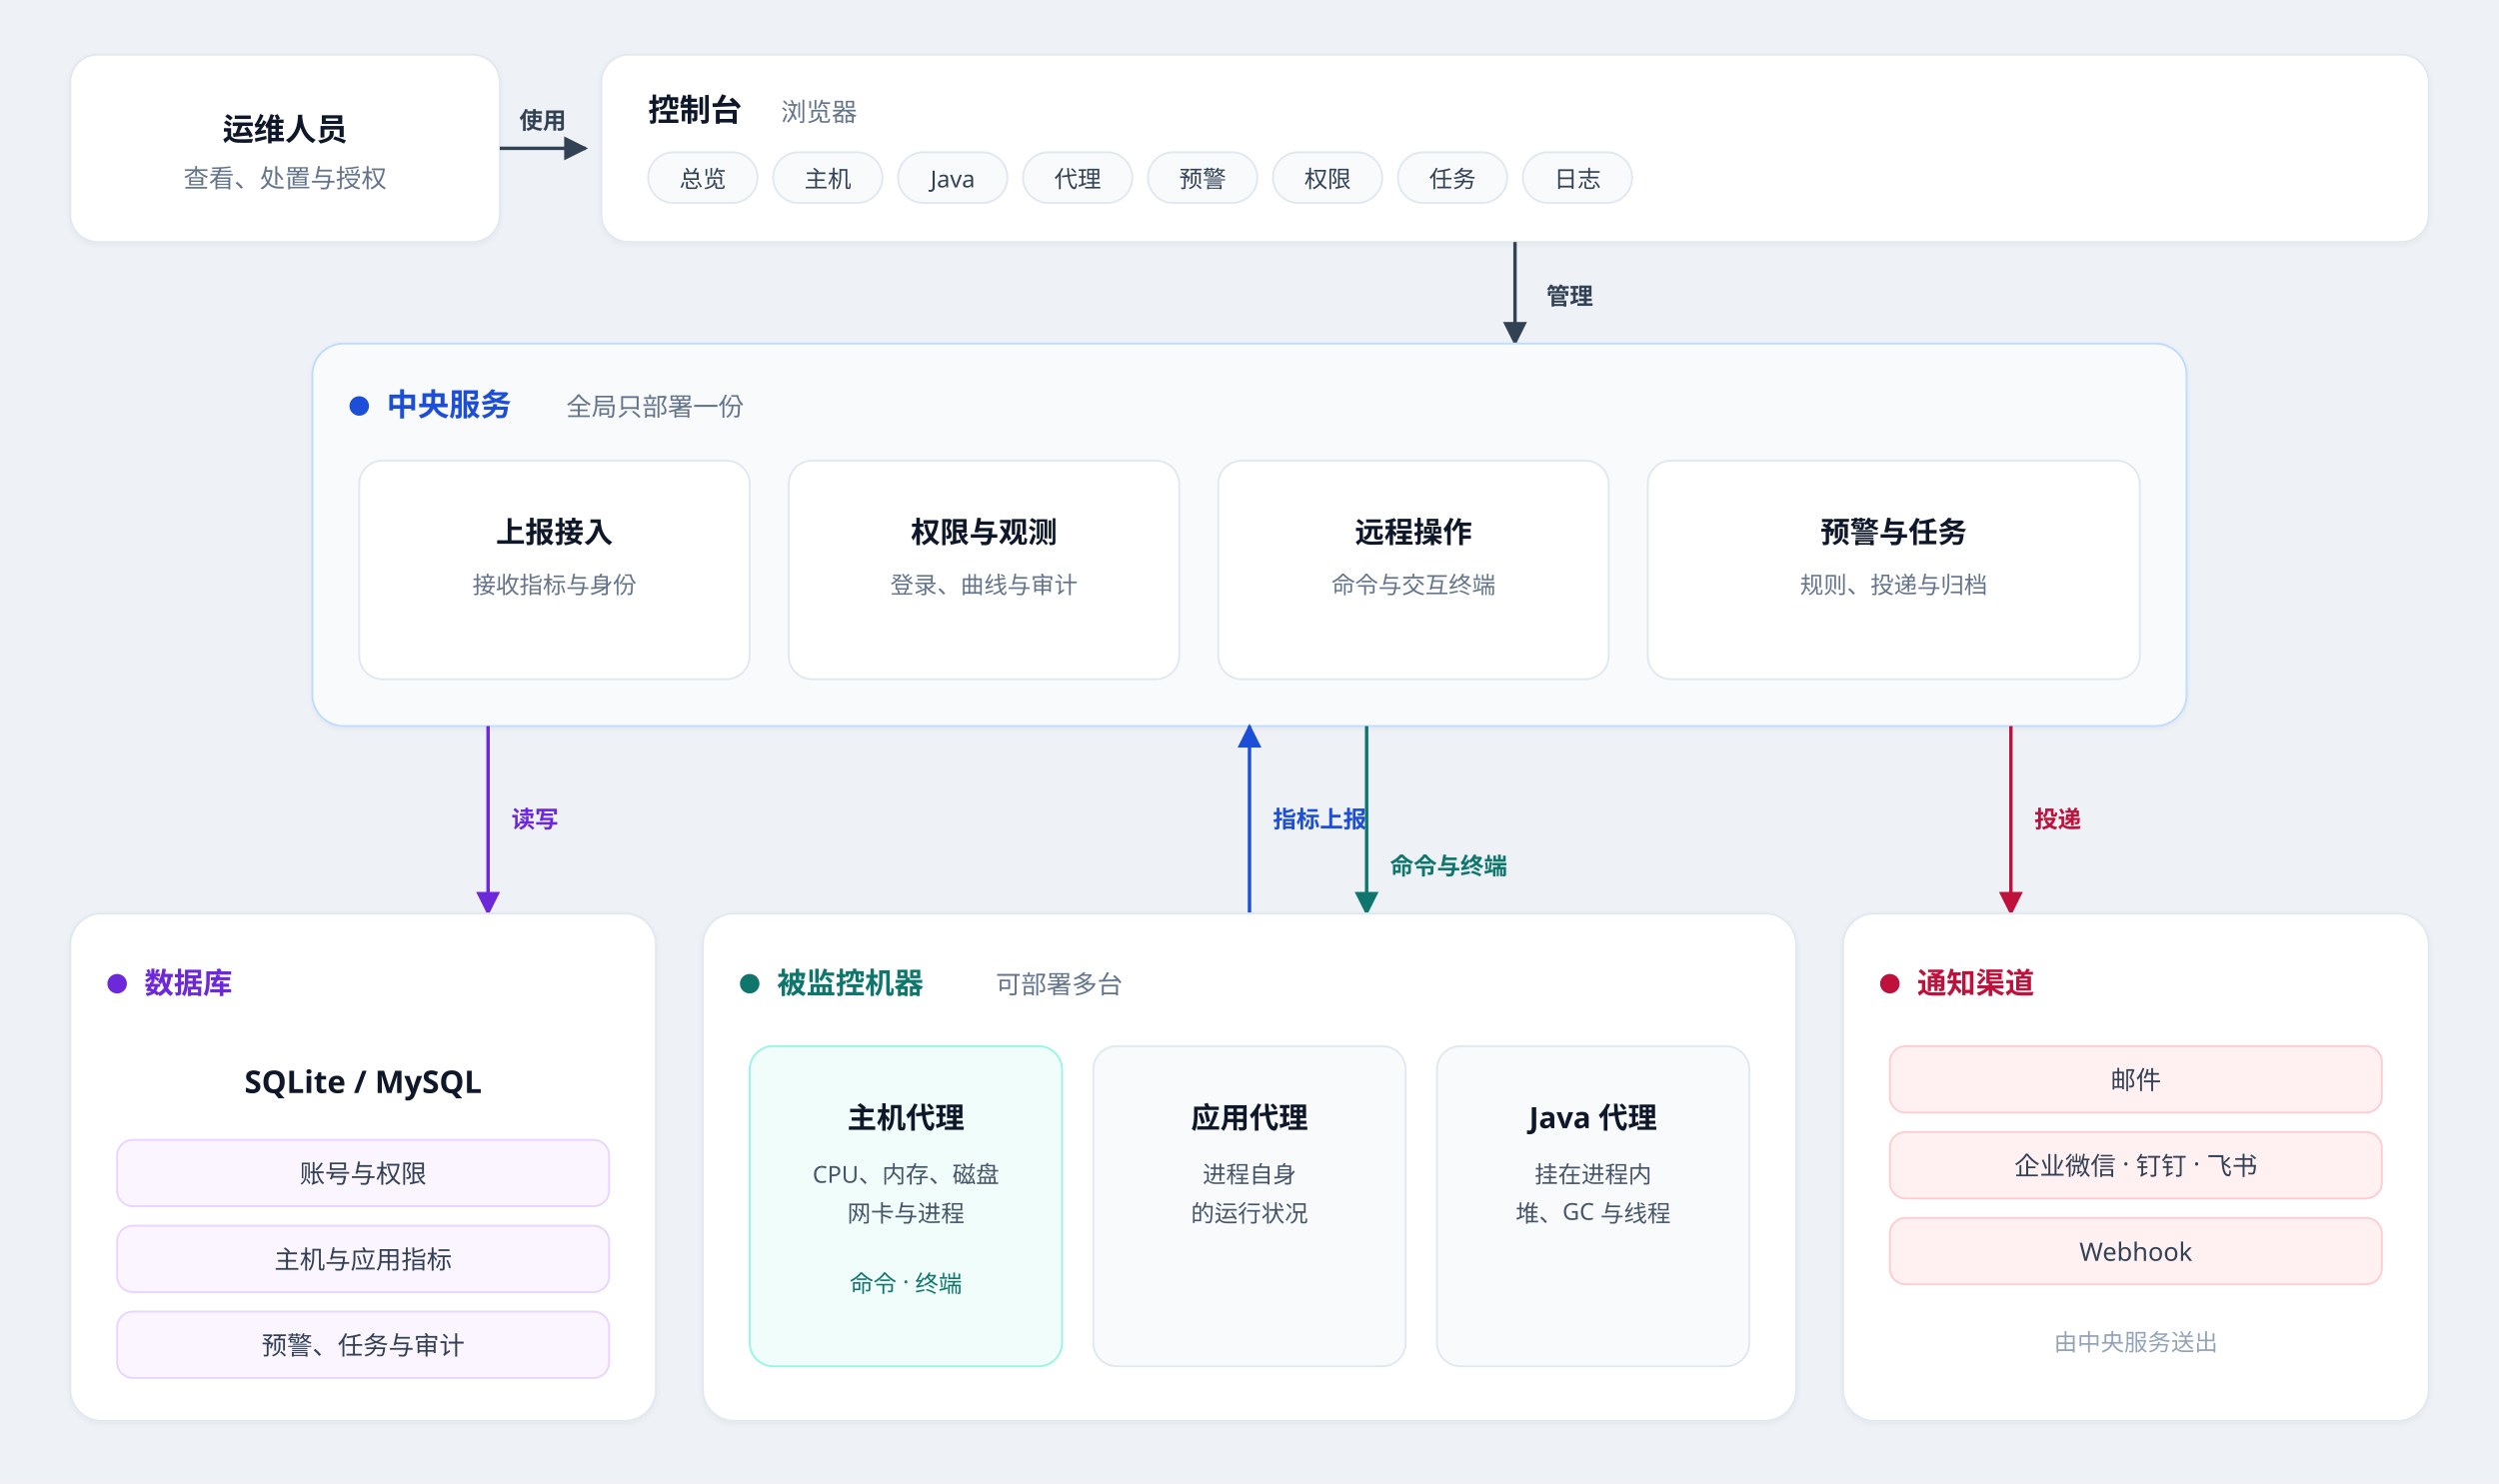
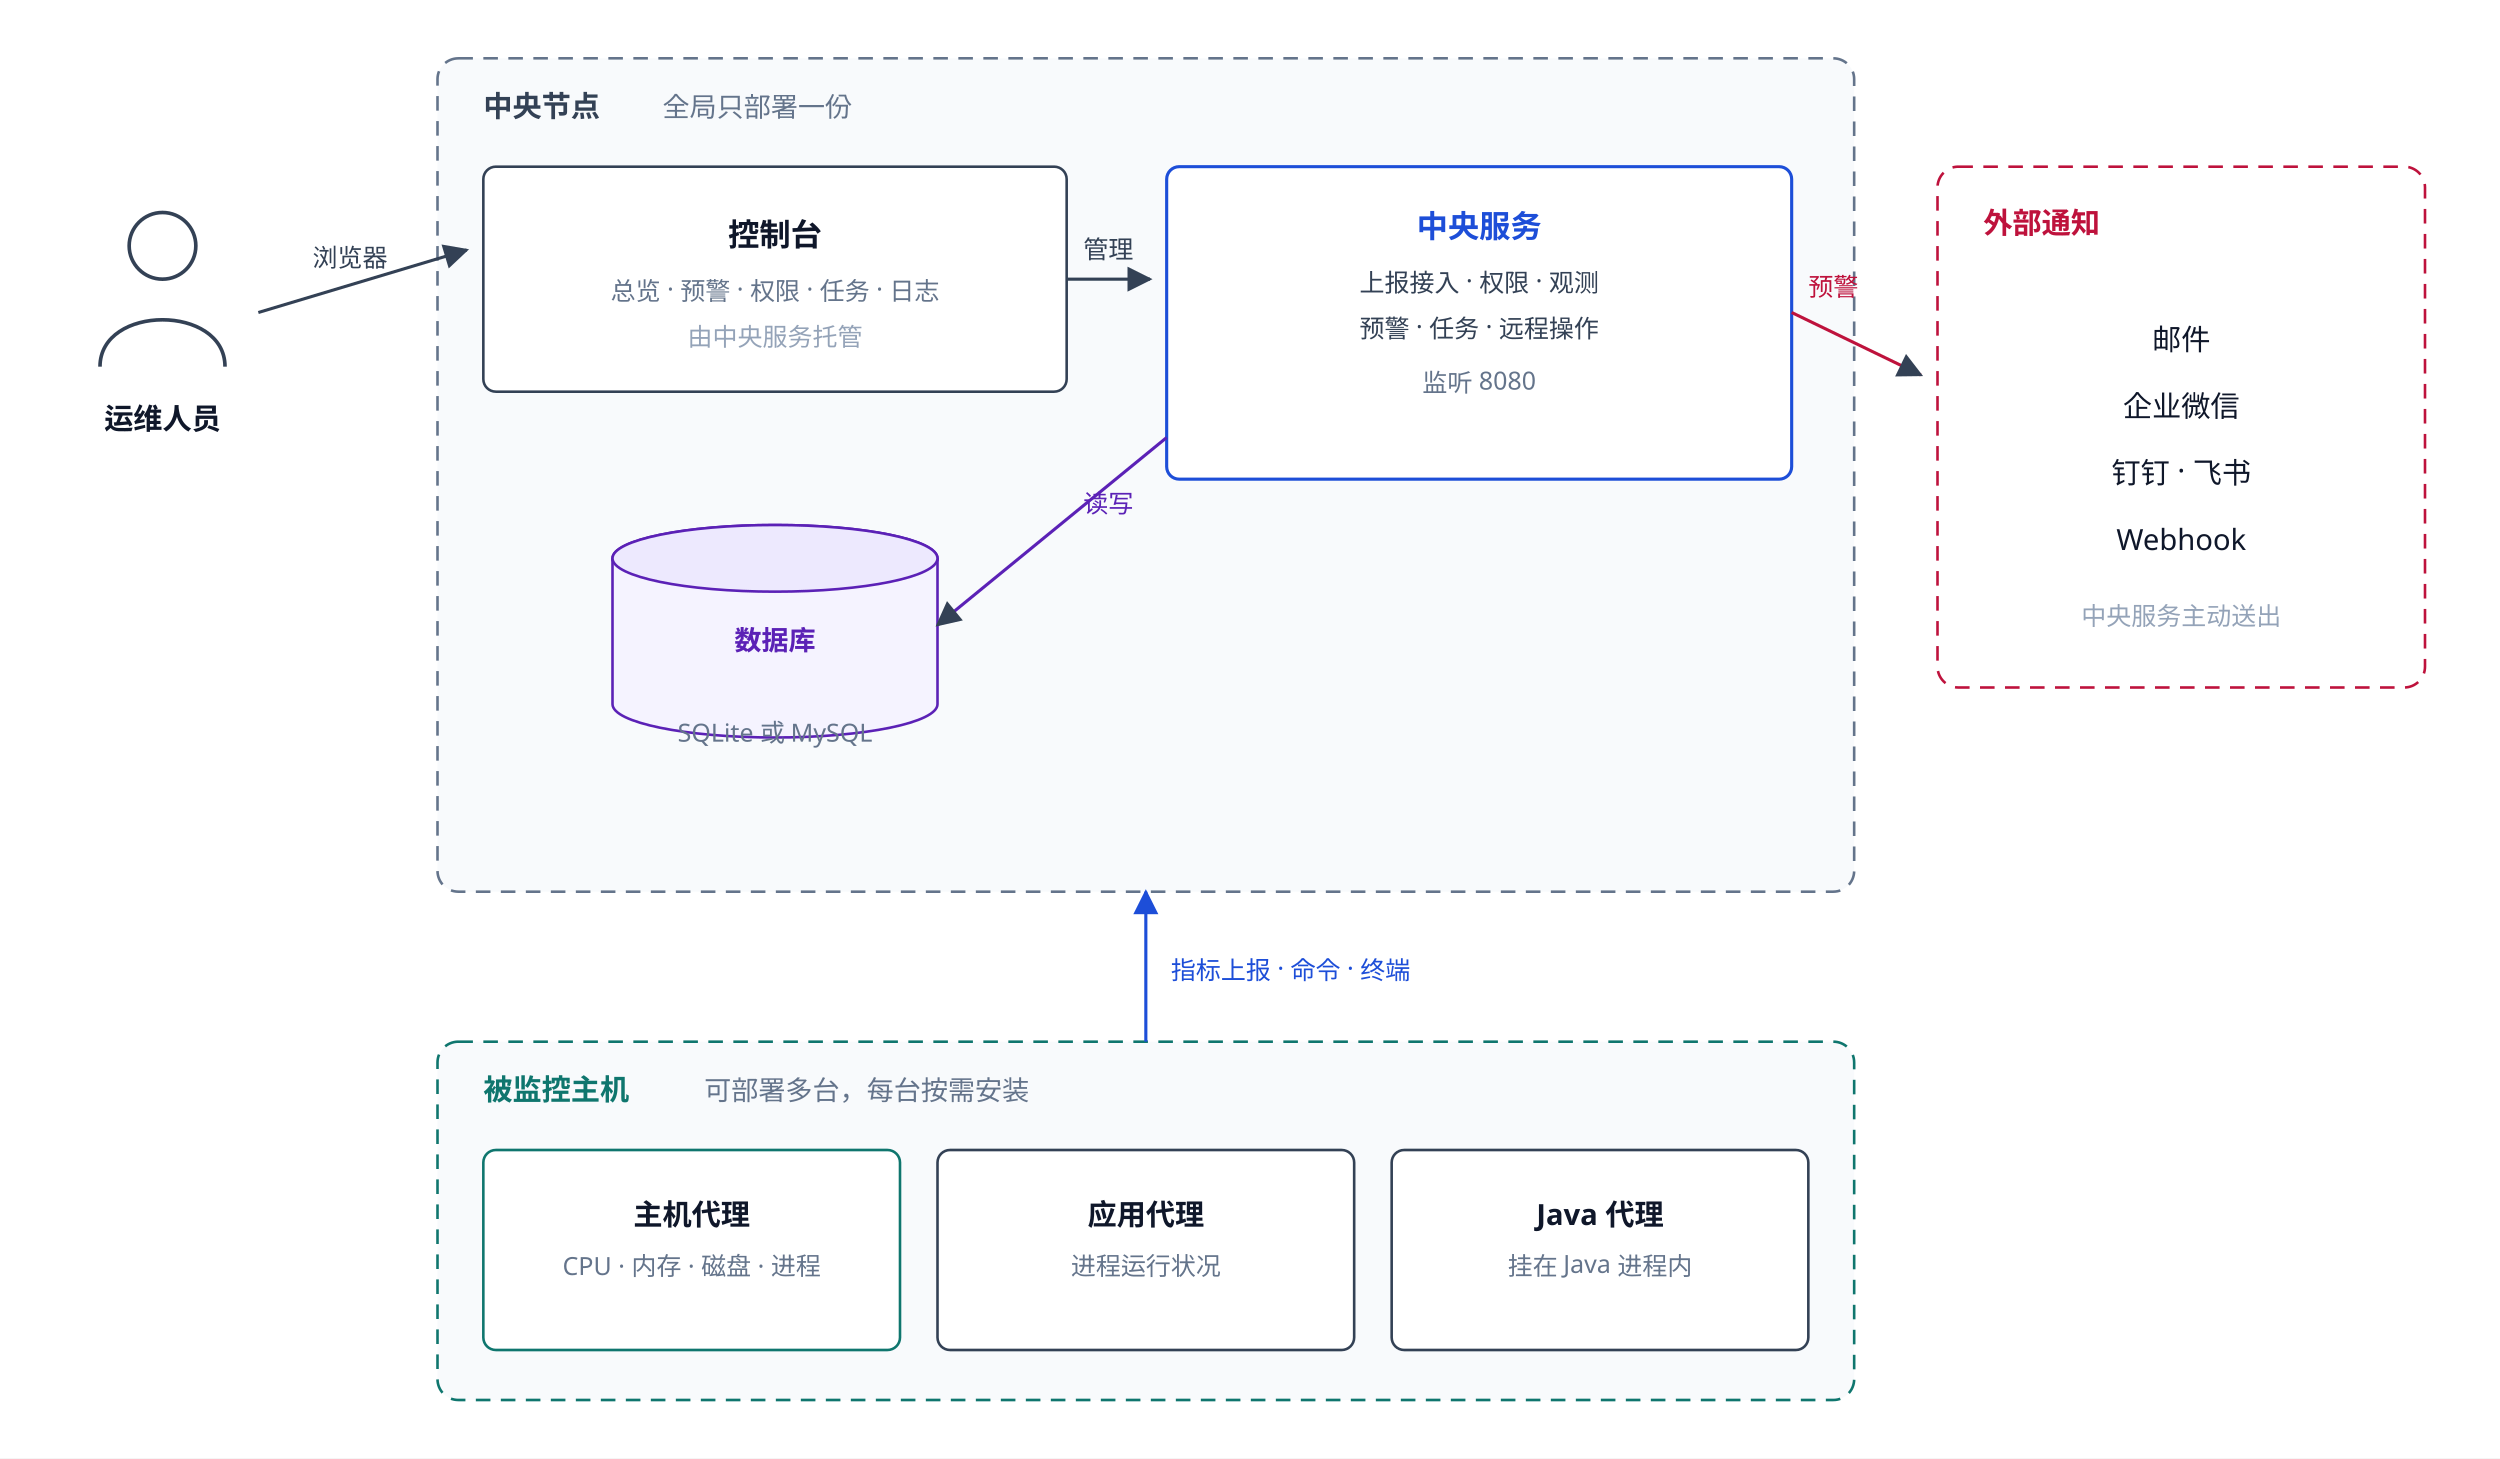
- <svg xmlns="http://www.w3.org/2000/svg" viewBox="0 0 1280 760" role="img">
+ <svg xmlns="http://www.w3.org/2000/svg" viewBox="0 0 1200 700" role="img">
  <defs>
-     <marker id="s-slate" viewBox="0 0 10 10" refX="9" refY="5" markerWidth="7" markerHeight="7" orient="auto">
+     <marker id="sys-a" viewBox="0 0 10 10" refX="9" refY="5" markerWidth="8" markerHeight="8" orient="auto">
      <path d="M0 0 L10 5 L0 10 Z" fill="#334155" />
    </marker>
-     <marker id="s-blue" viewBox="0 0 10 10" refX="9" refY="5" markerWidth="7" markerHeight="7" orient="auto">
+     <marker id="sys-b" viewBox="0 0 10 10" refX="9" refY="5" markerWidth="8" markerHeight="8" orient="auto">
      <path d="M0 0 L10 5 L0 10 Z" fill="#1d4ed8" />
    </marker>
-     <marker id="s-purple" viewBox="0 0 10 10" refX="9" refY="5" markerWidth="7" markerHeight="7" orient="auto">
-       <path d="M0 0 L10 5 L0 10 Z" fill="#6d28d9" />
-     </marker>
-     <marker id="s-teal" viewBox="0 0 10 10" refX="9" refY="5" markerWidth="7" markerHeight="7" orient="auto">
-       <path d="M0 0 L10 5 L0 10 Z" fill="#0f766e" />
-     </marker>
-     <marker id="s-rose" viewBox="0 0 10 10" refX="9" refY="5" markerWidth="7" markerHeight="7" orient="auto">
-       <path d="M0 0 L10 5 L0 10 Z" fill="#be123c" />
-     </marker>
-     <filter id="s-shadow" x="-6%" y="-6%" width="112%" height="120%">
-       <feDropShadow dx="0" dy="1" stdDeviation="1.4" flood-color="#0f172a" flood-opacity="0.05" />
-     </filter>
  </defs>
-   <rect width="1280" height="760" fill="#eef2f6" />
-   <g filter="url(#s-shadow)">
-     <rect x="36" y="28" width="220" height="96" rx="14" fill="#ffffff" stroke="#e2e8f0" />
-   </g>
-   <text x="146" y="72" text-anchor="middle" fill="#0f172a" font-family="Segoe UI, PingFang SC, Microsoft YaHei, sans-serif" font-size="16" font-weight="600">运维人员</text>
-   <text x="146" y="96" text-anchor="middle" fill="#64748b" font-family="Segoe UI, PingFang SC, Microsoft YaHei, sans-serif" font-size="13">查看、处置与授权</text>
-   <line x1="256" y1="76" x2="300" y2="76" stroke="#334155" stroke-width="1.75" marker-end="url(#s-slate)" />
-   <text x="278" y="66" text-anchor="middle" fill="#334155" font-family="Segoe UI, PingFang SC, Microsoft YaHei, sans-serif" font-size="12" font-weight="600">使用</text>
-   <g filter="url(#s-shadow)">
-     <rect x="308" y="28" width="936" height="96" rx="14" fill="#ffffff" stroke="#e2e8f0" />
-   </g>
-   <text x="332" y="62" fill="#0f172a" font-family="Segoe UI, PingFang SC, Microsoft YaHei, sans-serif" font-size="16" font-weight="600">控制台</text>
-   <text x="400" y="62" fill="#64748b" font-family="Segoe UI, PingFang SC, Microsoft YaHei, sans-serif" font-size="13">浏览器</text>
-   <g font-family="Segoe UI, PingFang SC, Microsoft YaHei, sans-serif" font-size="12" fill="#334155">
-     <rect x="332" y="78" width="56" height="26" rx="13" fill="#f8fafc" stroke="#e2e8f0" />
-     <text x="360" y="96" text-anchor="middle">总览</text>
-     <rect x="396" y="78" width="56" height="26" rx="13" fill="#f8fafc" stroke="#e2e8f0" />
-     <text x="424" y="96" text-anchor="middle">主机</text>
-     <rect x="460" y="78" width="56" height="26" rx="13" fill="#f8fafc" stroke="#e2e8f0" />
-     <text x="488" y="96" text-anchor="middle">Java</text>
-     <rect x="524" y="78" width="56" height="26" rx="13" fill="#f8fafc" stroke="#e2e8f0" />
-     <text x="552" y="96" text-anchor="middle">代理</text>
-     <rect x="588" y="78" width="56" height="26" rx="13" fill="#f8fafc" stroke="#e2e8f0" />
-     <text x="616" y="96" text-anchor="middle">预警</text>
-     <rect x="652" y="78" width="56" height="26" rx="13" fill="#f8fafc" stroke="#e2e8f0" />
-     <text x="680" y="96" text-anchor="middle">权限</text>
-     <rect x="716" y="78" width="56" height="26" rx="13" fill="#f8fafc" stroke="#e2e8f0" />
-     <text x="744" y="96" text-anchor="middle">任务</text>
-     <rect x="780" y="78" width="56" height="26" rx="13" fill="#f8fafc" stroke="#e2e8f0" />
-     <text x="808" y="96" text-anchor="middle">日志</text>
-   </g>
-   <line x1="776" y1="124" x2="776" y2="176" stroke="#334155" stroke-width="1.75" marker-end="url(#s-slate)" />
-   <text x="792" y="156" fill="#334155" font-family="Segoe UI, PingFang SC, Microsoft YaHei, sans-serif" font-size="12" font-weight="600">管理</text>
-   <g filter="url(#s-shadow)">
-     <rect x="160" y="176" width="960" height="196" rx="16" fill="#f8fafc" stroke="#bfdbfe" />
-   </g>
-   <circle cx="184" cy="208" r="5" fill="#1d4ed8" />
-   <text x="198" y="213" fill="#1d4ed8" font-family="Segoe UI, PingFang SC, Microsoft YaHei, sans-serif" font-size="16" font-weight="600">中央服务</text>
-   <text x="290" y="213" fill="#64748b" font-family="Segoe UI, PingFang SC, Microsoft YaHei, sans-serif" font-size="13">全局只部署一份</text>
-   <g font-family="Segoe UI, PingFang SC, Microsoft YaHei, sans-serif">
-     <rect x="184" y="236" width="200" height="112" rx="12" fill="#ffffff" stroke="#e2e8f0" />
-     <text x="284" y="278" text-anchor="middle" fill="#0f172a" font-size="15" font-weight="600">上报接入</text>
-     <text x="284" y="304" text-anchor="middle" fill="#64748b" font-size="12">接收指标与身份</text>
-     <rect x="404" y="236" width="200" height="112" rx="12" fill="#ffffff" stroke="#e2e8f0" />
-     <text x="504" y="278" text-anchor="middle" fill="#0f172a" font-size="15" font-weight="600">权限与观测</text>
-     <text x="504" y="304" text-anchor="middle" fill="#64748b" font-size="12">登录、曲线与审计</text>
-     <rect x="624" y="236" width="200" height="112" rx="12" fill="#ffffff" stroke="#e2e8f0" />
-     <text x="724" y="278" text-anchor="middle" fill="#0f172a" font-size="15" font-weight="600">远程操作</text>
-     <text x="724" y="304" text-anchor="middle" fill="#64748b" font-size="12">命令与交互终端</text>
-     <rect x="844" y="236" width="252" height="112" rx="12" fill="#ffffff" stroke="#e2e8f0" />
-     <text x="970" y="278" text-anchor="middle" fill="#0f172a" font-size="15" font-weight="600">预警与任务</text>
-     <text x="970" y="304" text-anchor="middle" fill="#64748b" font-size="12">规则、投递与归档</text>
-   </g>
-   <line x1="250" y1="372" x2="250" y2="468" stroke="#6d28d9" stroke-width="1.75" marker-end="url(#s-purple)" />
-   <text x="262" y="424" fill="#6d28d9" font-family="Segoe UI, PingFang SC, Microsoft YaHei, sans-serif" font-size="12" font-weight="600">读写</text>
-   <line x1="640" y1="468" x2="640" y2="372" stroke="#1d4ed8" stroke-width="1.75" marker-end="url(#s-blue)" />
-   <text x="652" y="424" fill="#1d4ed8" font-family="Segoe UI, PingFang SC, Microsoft YaHei, sans-serif" font-size="12" font-weight="600">指标上报</text>
-   <line x1="700" y1="372" x2="700" y2="468" stroke="#0f766e" stroke-width="1.75" marker-end="url(#s-teal)" />
-   <text x="712" y="448" fill="#0f766e" font-family="Segoe UI, PingFang SC, Microsoft YaHei, sans-serif" font-size="12" font-weight="600">命令与终端</text>
-   <line x1="1030" y1="372" x2="1030" y2="468" stroke="#be123c" stroke-width="1.75" marker-end="url(#s-rose)" />
-   <text x="1042" y="424" fill="#be123c" font-family="Segoe UI, PingFang SC, Microsoft YaHei, sans-serif" font-size="12" font-weight="600">投递</text>
-   <g filter="url(#s-shadow)">
-     <rect x="36" y="468" width="300" height="260" rx="16" fill="#ffffff" stroke="#e2e8f0" />
-   </g>
-   <circle cx="60" cy="504" r="5" fill="#6d28d9" />
-   <text x="74" y="509" fill="#6d28d9" font-family="Segoe UI, PingFang SC, Microsoft YaHei, sans-serif" font-size="15" font-weight="600">数据库</text>
-   <text x="186" y="560" text-anchor="middle" fill="#0f172a" font-family="Segoe UI, PingFang SC, Microsoft YaHei, sans-serif" font-size="16" font-weight="600">SQLite / MySQL</text>
-   <g font-family="Segoe UI, PingFang SC, Microsoft YaHei, sans-serif" font-size="13" fill="#334155">
-     <rect x="60" y="584" width="252" height="34" rx="8" fill="#faf5ff" stroke="#e9d5ff" />
-     <text x="186" y="606" text-anchor="middle">账号与权限</text>
-     <rect x="60" y="628" width="252" height="34" rx="8" fill="#faf5ff" stroke="#e9d5ff" />
-     <text x="186" y="650" text-anchor="middle">主机与应用指标</text>
-     <rect x="60" y="672" width="252" height="34" rx="8" fill="#faf5ff" stroke="#e9d5ff" />
-     <text x="186" y="694" text-anchor="middle">预警、任务与审计</text>
-   </g>
-   <g filter="url(#s-shadow)">
-     <rect x="360" y="468" width="560" height="260" rx="16" fill="#ffffff" stroke="#e2e8f0" />
-   </g>
-   <circle cx="384" cy="504" r="5" fill="#0f766e" />
-   <text x="398" y="509" fill="#0f766e" font-family="Segoe UI, PingFang SC, Microsoft YaHei, sans-serif" font-size="15" font-weight="600">被监控机器</text>
-   <text x="510" y="509" fill="#64748b" font-family="Segoe UI, PingFang SC, Microsoft YaHei, sans-serif" font-size="13">可部署多台</text>
-   <g font-family="Segoe UI, PingFang SC, Microsoft YaHei, sans-serif">
-     <rect x="384" y="536" width="160" height="164" rx="12" fill="#f0fdfa" stroke="#99f6e4" />
-     <text x="464" y="578" text-anchor="middle" fill="#0f172a" font-size="15" font-weight="600">主机代理</text>
-     <text x="464" y="606" text-anchor="middle" fill="#475569" font-size="12">CPU、内存、磁盘</text>
-     <text x="464" y="626" text-anchor="middle" fill="#475569" font-size="12">网卡与进程</text>
-     <text x="464" y="662" text-anchor="middle" fill="#0f766e" font-size="12">命令 · 终端</text>
-     <rect x="560" y="536" width="160" height="164" rx="12" fill="#f8fafc" stroke="#e2e8f0" />
-     <text x="640" y="578" text-anchor="middle" fill="#0f172a" font-size="15" font-weight="600">应用代理</text>
-     <text x="640" y="606" text-anchor="middle" fill="#475569" font-size="12">进程自身</text>
-     <text x="640" y="626" text-anchor="middle" fill="#475569" font-size="12">的运行状况</text>
-     <rect x="736" y="536" width="160" height="164" rx="12" fill="#f8fafc" stroke="#e2e8f0" />
-     <text x="816" y="578" text-anchor="middle" fill="#0f172a" font-size="15" font-weight="600">Java 代理</text>
-     <text x="816" y="606" text-anchor="middle" fill="#475569" font-size="12">挂在进程内</text>
-     <text x="816" y="626" text-anchor="middle" fill="#475569" font-size="12">堆、GC 与线程</text>
-   </g>
-   <g filter="url(#s-shadow)">
-     <rect x="944" y="468" width="300" height="260" rx="16" fill="#ffffff" stroke="#e2e8f0" />
-   </g>
-   <circle cx="968" cy="504" r="5" fill="#be123c" />
-   <text x="982" y="509" fill="#be123c" font-family="Segoe UI, PingFang SC, Microsoft YaHei, sans-serif" font-size="15" font-weight="600">通知渠道</text>
-   <g font-family="Segoe UI, PingFang SC, Microsoft YaHei, sans-serif" font-size="13" fill="#334155">
-     <rect x="968" y="536" width="252" height="34" rx="8" fill="#fff1f2" stroke="#fecdd3" />
-     <text x="1094" y="558" text-anchor="middle">邮件</text>
-     <rect x="968" y="580" width="252" height="34" rx="8" fill="#fff1f2" stroke="#fecdd3" />
-     <text x="1094" y="602" text-anchor="middle">企业微信 · 钉钉 · 飞书</text>
-     <rect x="968" y="624" width="252" height="34" rx="8" fill="#fff1f2" stroke="#fecdd3" />
-     <text x="1094" y="646" text-anchor="middle">Webhook</text>
-   </g>
-   <text x="1094" y="692" text-anchor="middle" fill="#94a3b8" font-family="Segoe UI, PingFang SC, Microsoft YaHei, sans-serif" font-size="12">由中央服务送出</text>
+   <rect width="1200" height="700" fill="#ffffff" />
+   <circle cx="78" cy="118" r="16" fill="none" stroke="#334155" stroke-width="1.75" />
+   <path d="M48 176 C48 146 108 146 108 176" fill="none" stroke="#334155" stroke-width="1.75" />
+   <text x="78" y="206" text-anchor="middle" fill="#0f172a" font-family="Segoe UI, PingFang SC, Microsoft YaHei, sans-serif" font-size="14" font-weight="600">运维人员</text>
+   <rect x="210" y="28" width="680" height="400" rx="10" fill="#f8fafc" stroke="#64748b" stroke-width="1.25" stroke-dasharray="7 5" />
+   <text x="232" y="56" fill="#334155" font-family="Segoe UI, PingFang SC, Microsoft YaHei, sans-serif" font-size="14" font-weight="600">中央节点</text>
+   <text x="318" y="56" fill="#64748b" font-family="Segoe UI, PingFang SC, Microsoft YaHei, sans-serif" font-size="13">全局只部署一份</text>
+   <rect x="232" y="80" width="280" height="108" rx="6" fill="#ffffff" stroke="#334155" stroke-width="1.25" />
+   <text x="372" y="118" text-anchor="middle" fill="#0f172a" font-family="Segoe UI, PingFang SC, Microsoft YaHei, sans-serif" font-size="15" font-weight="600">控制台</text>
+   <text x="372" y="144" text-anchor="middle" fill="#64748b" font-family="Segoe UI, PingFang SC, Microsoft YaHei, sans-serif" font-size="12">总览 · 预警 · 权限 · 任务 · 日志</text>
+   <text x="372" y="166" text-anchor="middle" fill="#94a3b8" font-family="Segoe UI, PingFang SC, Microsoft YaHei, sans-serif" font-size="12">由中央服务托管</text>
+   <rect x="560" y="80" width="300" height="150" rx="6" fill="#ffffff" stroke="#1d4ed8" stroke-width="1.5" />
+   <text x="710" y="114" text-anchor="middle" fill="#1d4ed8" font-family="Segoe UI, PingFang SC, Microsoft YaHei, sans-serif" font-size="15" font-weight="600">中央服务</text>
+   <text x="710" y="140" text-anchor="middle" fill="#334155" font-family="Segoe UI, PingFang SC, Microsoft YaHei, sans-serif" font-size="12">上报接入 · 权限 · 观测</text>
+   <text x="710" y="162" text-anchor="middle" fill="#334155" font-family="Segoe UI, PingFang SC, Microsoft YaHei, sans-serif" font-size="12">预警 · 任务 · 远程操作</text>
+   <text x="710" y="188" text-anchor="middle" fill="#64748b" font-family="Segoe UI, PingFang SC, Microsoft YaHei, sans-serif" font-size="12">监听 8080</text>
+   <line x1="512" y1="134" x2="552" y2="134" stroke="#334155" stroke-width="1.5" marker-end="url(#sys-a)" />
+   <text x="532" y="124" text-anchor="middle" fill="#334155" font-family="Segoe UI, PingFang SC, Microsoft YaHei, sans-serif" font-size="12">管理</text>
+   <ellipse cx="372" cy="268" rx="78" ry="16" fill="#ede9fe" stroke="#5b21b6" stroke-width="1.25" />
+   <path d="M294 268 V338 A78 16 0 0 0 450 338 V268" fill="#f5f3ff" stroke="#5b21b6" stroke-width="1.25" />
+   <ellipse cx="372" cy="268" rx="78" ry="16" fill="#ede9fe" stroke="#5b21b6" stroke-width="1.25" />
+   <text x="372" y="312" text-anchor="middle" fill="#5b21b6" font-family="Segoe UI, PingFang SC, Microsoft YaHei, sans-serif" font-size="13" font-weight="600">数据库</text>
+   <text x="372" y="356" text-anchor="middle" fill="#64748b" font-family="Segoe UI, PingFang SC, Microsoft YaHei, sans-serif" font-size="12">SQLite 或 MySQL</text>
+   <line x1="560" y1="210" x2="450" y2="300" stroke="#5b21b6" stroke-width="1.5" marker-end="url(#sys-a)" />
+   <text x="520" y="246" fill="#5b21b6" font-family="Segoe UI, PingFang SC, Microsoft YaHei, sans-serif" font-size="12">读写</text>
+   <rect x="210" y="500" width="680" height="172" rx="10" fill="#f8fafc" stroke="#0f766e" stroke-width="1.25" stroke-dasharray="7 5" />
+   <text x="232" y="528" fill="#0f766e" font-family="Segoe UI, PingFang SC, Microsoft YaHei, sans-serif" font-size="14" font-weight="600">被监控主机</text>
+   <text x="338" y="528" fill="#64748b" font-family="Segoe UI, PingFang SC, Microsoft YaHei, sans-serif" font-size="13">可部署多台，每台按需安装</text>
+   <rect x="232" y="552" width="200" height="96" rx="6" fill="#ffffff" stroke="#0f766e" stroke-width="1.25" />
+   <text x="332" y="588" text-anchor="middle" fill="#0f172a" font-family="Segoe UI, PingFang SC, Microsoft YaHei, sans-serif" font-size="14" font-weight="600">主机代理</text>
+   <text x="332" y="612" text-anchor="middle" fill="#64748b" font-family="Segoe UI, PingFang SC, Microsoft YaHei, sans-serif" font-size="12">CPU · 内存 · 磁盘 · 进程</text>
+   <rect x="450" y="552" width="200" height="96" rx="6" fill="#ffffff" stroke="#334155" stroke-width="1.25" />
+   <text x="550" y="588" text-anchor="middle" fill="#0f172a" font-family="Segoe UI, PingFang SC, Microsoft YaHei, sans-serif" font-size="14" font-weight="600">应用代理</text>
+   <text x="550" y="612" text-anchor="middle" fill="#64748b" font-family="Segoe UI, PingFang SC, Microsoft YaHei, sans-serif" font-size="12">进程运行状况</text>
+   <rect x="668" y="552" width="200" height="96" rx="6" fill="#ffffff" stroke="#334155" stroke-width="1.25" />
+   <text x="768" y="588" text-anchor="middle" fill="#0f172a" font-family="Segoe UI, PingFang SC, Microsoft YaHei, sans-serif" font-size="14" font-weight="600">Java 代理</text>
+   <text x="768" y="612" text-anchor="middle" fill="#64748b" font-family="Segoe UI, PingFang SC, Microsoft YaHei, sans-serif" font-size="12">挂在 Java 进程内</text>
+   <line x1="550" y1="500" x2="550" y2="428" stroke="#1d4ed8" stroke-width="1.5" marker-end="url(#sys-b)" />
+   <text x="562" y="470" fill="#1d4ed8" font-family="Segoe UI, PingFang SC, Microsoft YaHei, sans-serif" font-size="12">指标上报 · 命令 · 终端</text>
+   <rect x="930" y="80" width="234" height="250" rx="10" fill="#ffffff" stroke="#be123c" stroke-width="1.25" stroke-dasharray="7 5" />
+   <text x="952" y="112" fill="#be123c" font-family="Segoe UI, PingFang SC, Microsoft YaHei, sans-serif" font-size="14" font-weight="600">外部通知</text>
+   <text x="1047" y="168" text-anchor="middle" fill="#0f172a" font-family="Segoe UI, PingFang SC, Microsoft YaHei, sans-serif" font-size="14">邮件</text>
+   <text x="1047" y="200" text-anchor="middle" fill="#0f172a" font-family="Segoe UI, PingFang SC, Microsoft YaHei, sans-serif" font-size="14">企业微信</text>
+   <text x="1047" y="232" text-anchor="middle" fill="#0f172a" font-family="Segoe UI, PingFang SC, Microsoft YaHei, sans-serif" font-size="14">钉钉 · 飞书</text>
+   <text x="1047" y="264" text-anchor="middle" fill="#0f172a" font-family="Segoe UI, PingFang SC, Microsoft YaHei, sans-serif" font-size="14">Webhook</text>
+   <text x="1047" y="300" text-anchor="middle" fill="#94a3b8" font-family="Segoe UI, PingFang SC, Microsoft YaHei, sans-serif" font-size="12">中央服务主动送出</text>
+   <line x1="860" y1="150" x2="922" y2="180" stroke="#be123c" stroke-width="1.5" marker-end="url(#sys-a)" />
+   <text x="868" y="142" fill="#be123c" font-family="Segoe UI, PingFang SC, Microsoft YaHei, sans-serif" font-size="12">预警</text>
+   <line x1="124" y1="150" x2="224" y2="120" stroke="#334155" stroke-width="1.5" marker-end="url(#sys-a)" />
+   <text x="150" y="128" fill="#334155" font-family="Segoe UI, PingFang SC, Microsoft YaHei, sans-serif" font-size="12">浏览器</text>
</svg>
